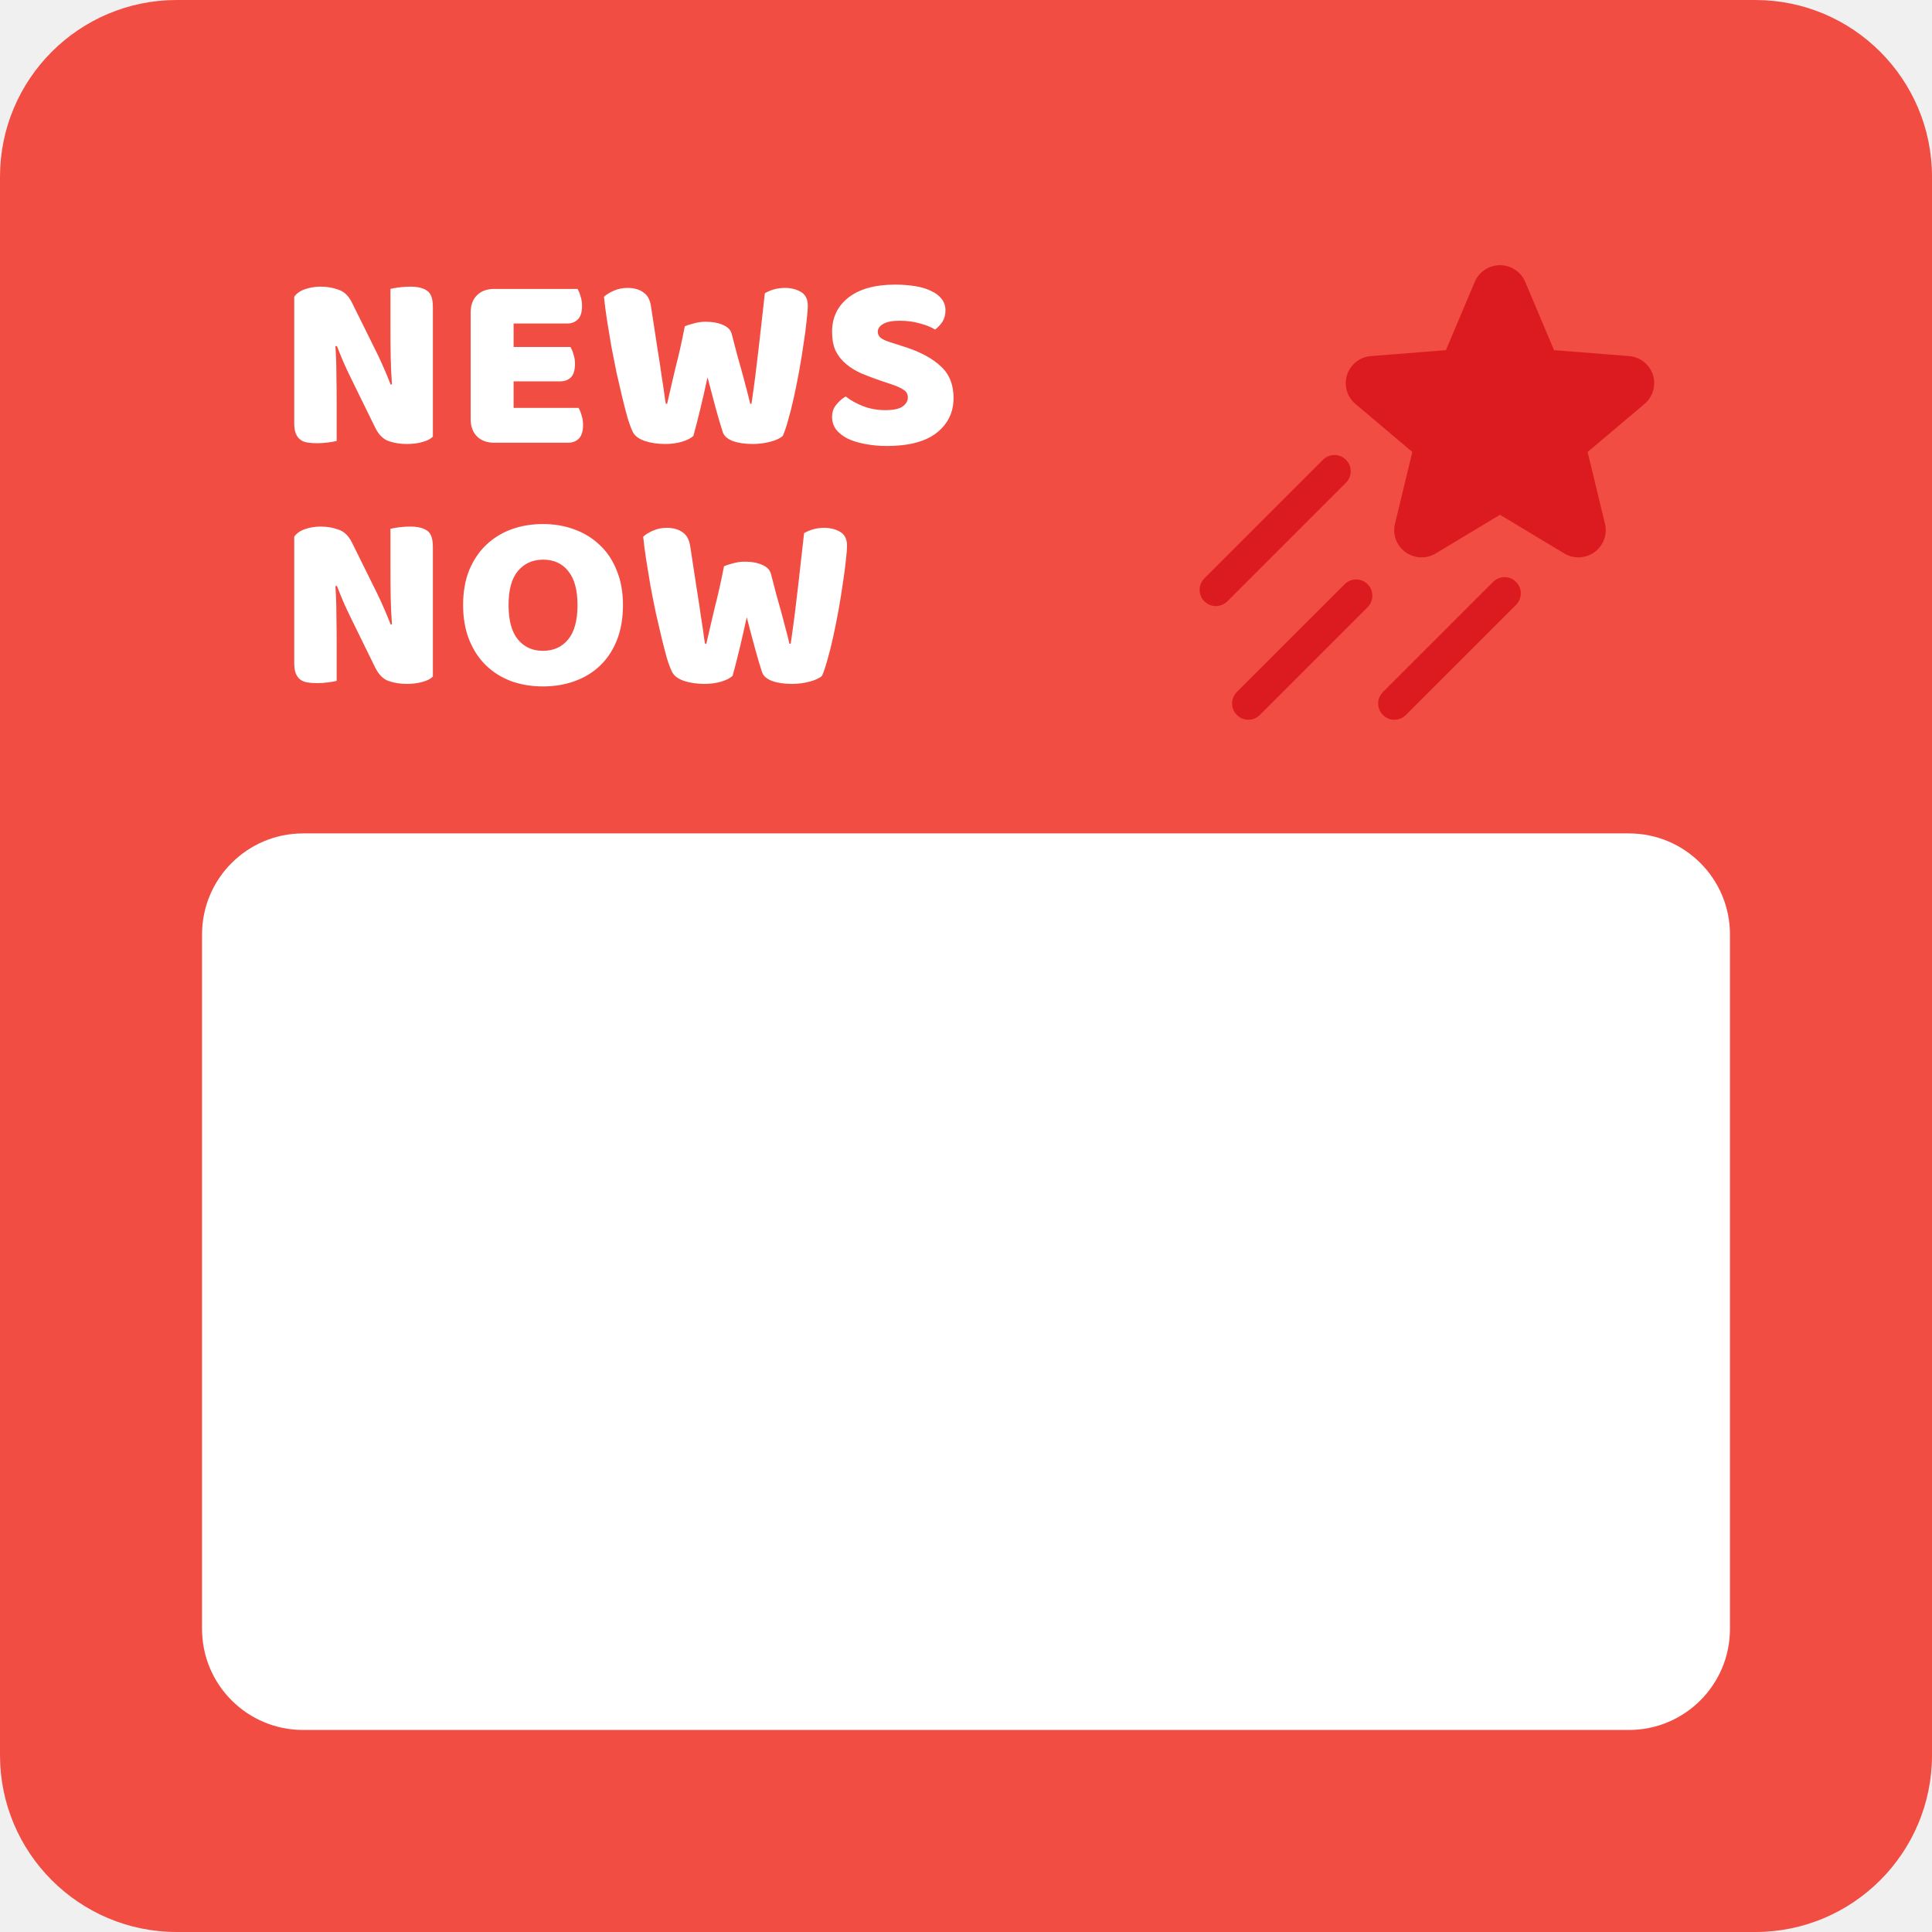
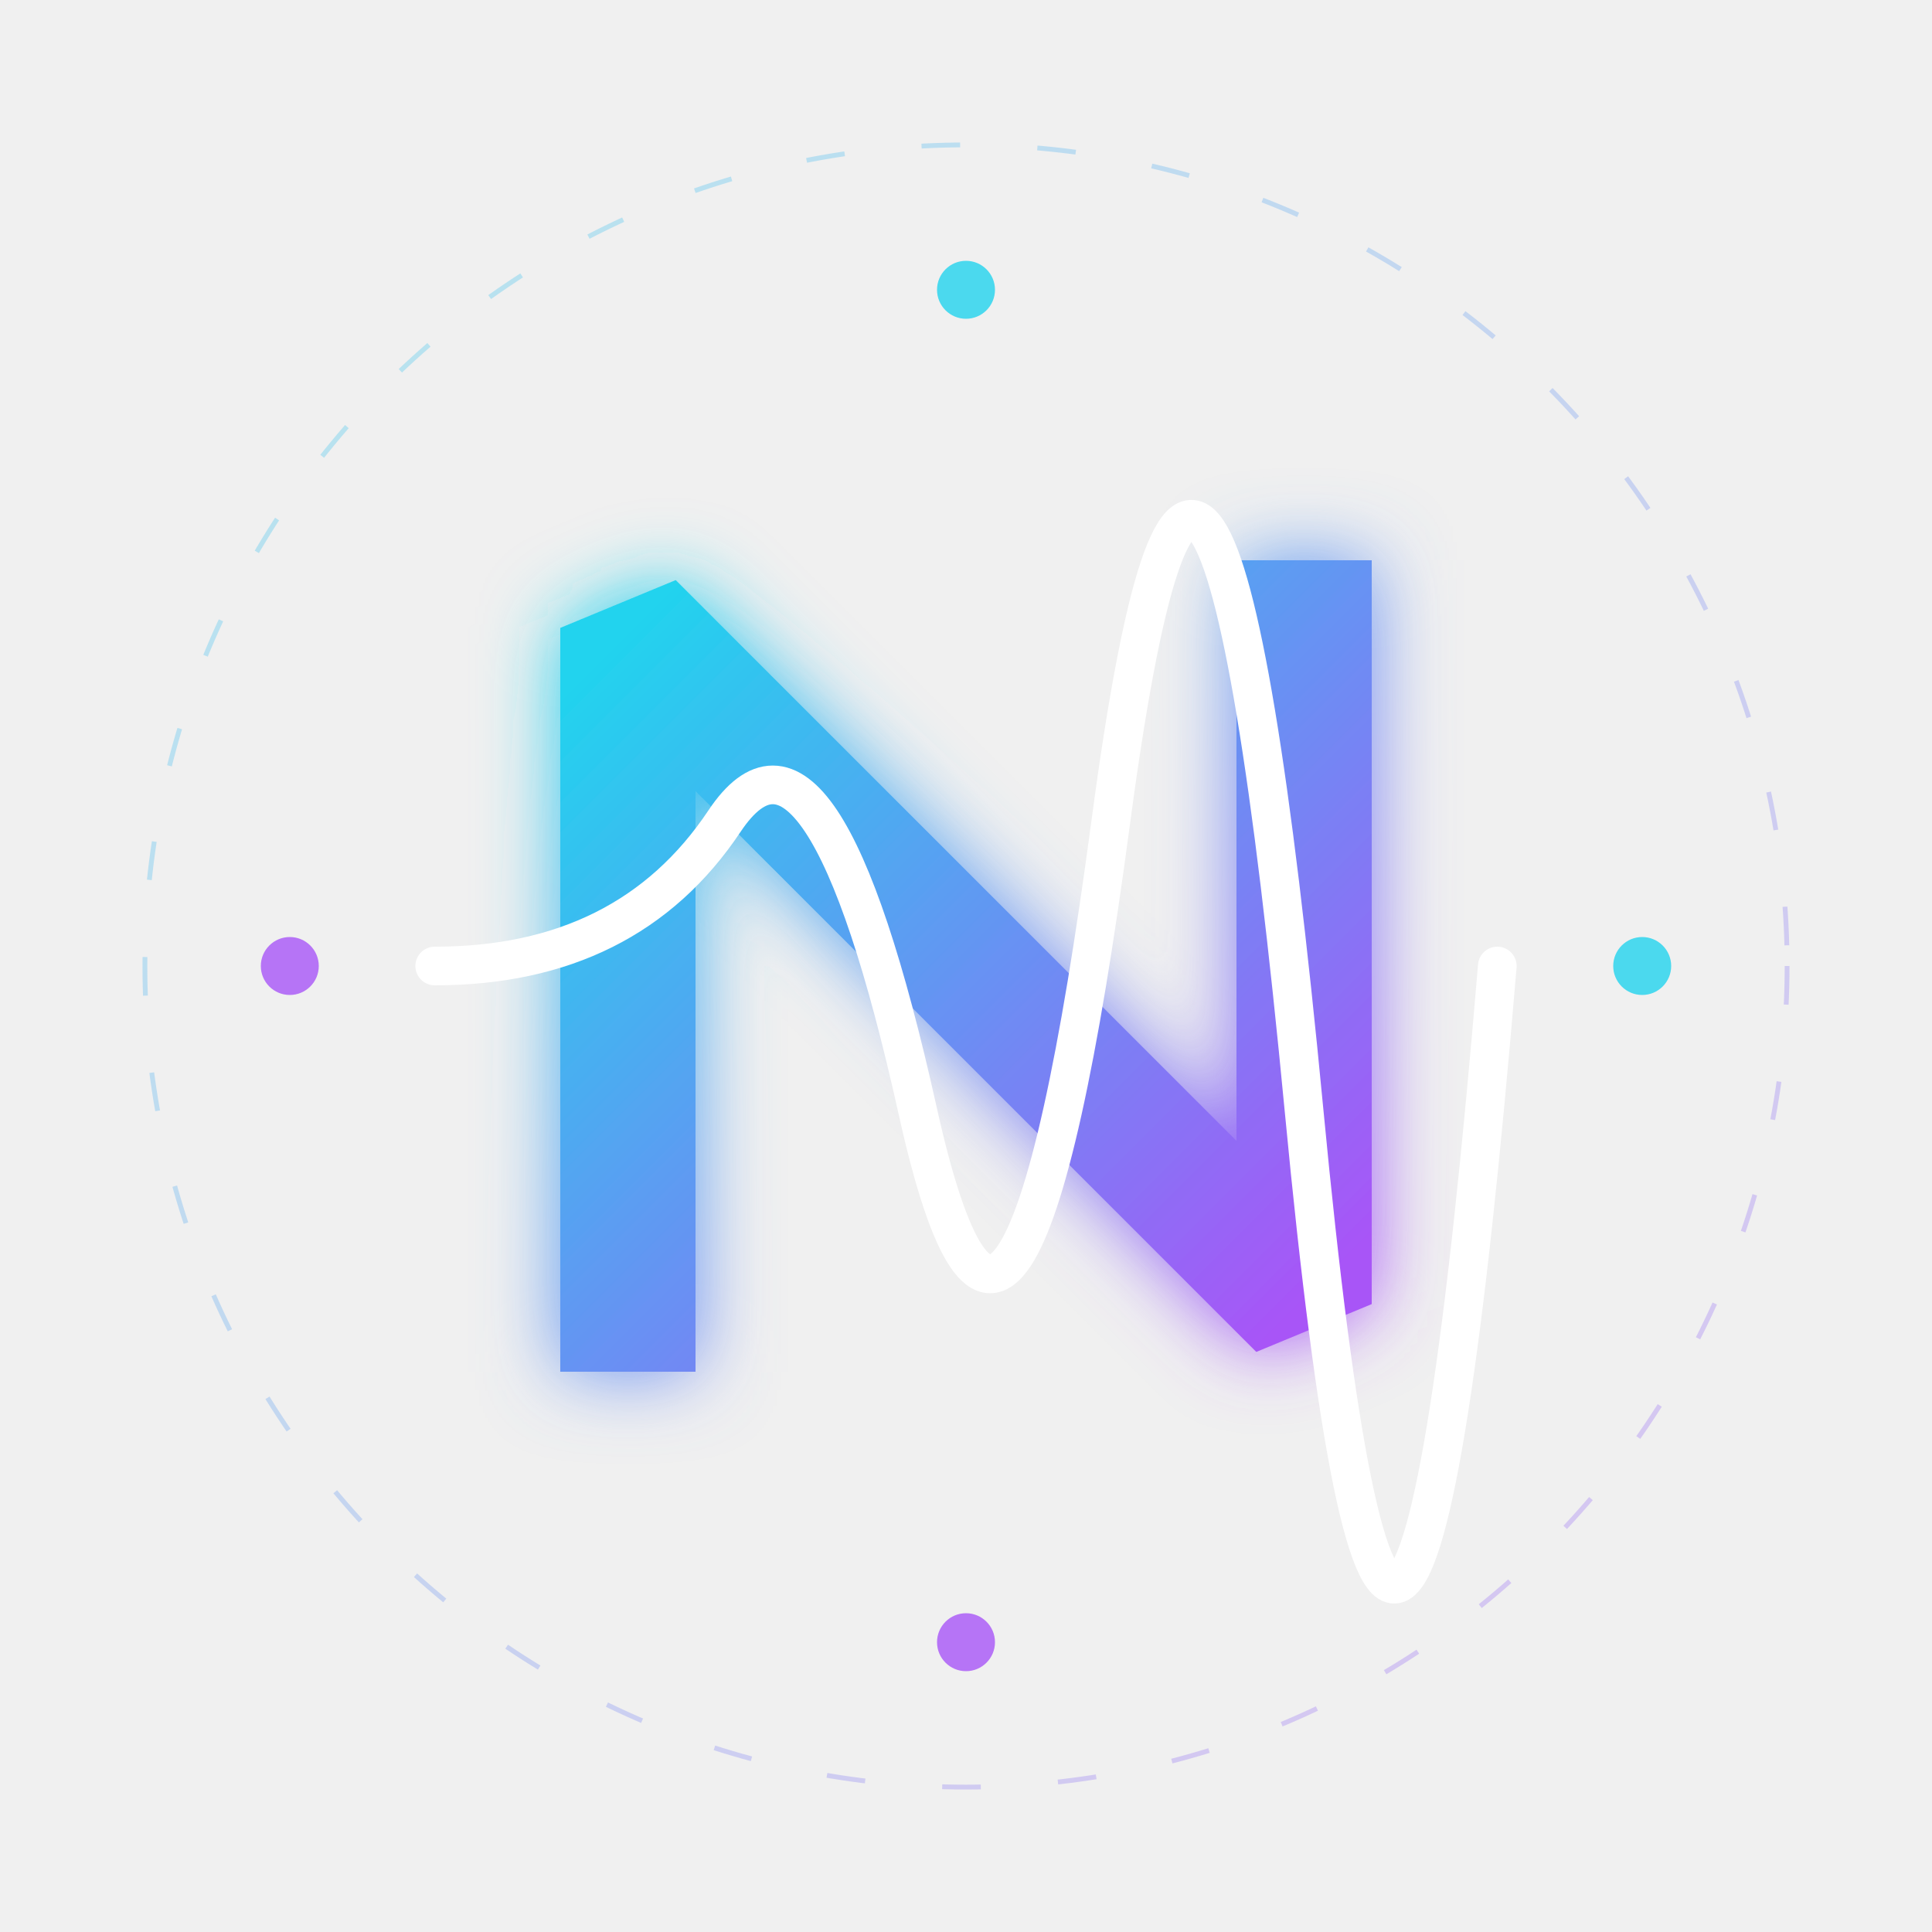
- <svg xmlns="http://www.w3.org/2000/svg" width="153" height="153" viewBox="0 0 153 153" fill="none">
-   <rect width="153" height="153" rx="14" fill="#F14D42" />
-   <path d="M34.28 34.58C34.093 34.767 33.82 34.907 33.46 35C33.113 35.107 32.693 35.16 32.2 35.16C31.707 35.16 31.24 35.087 30.8 34.94C30.36 34.793 30 34.44 29.72 33.88L27.74 29.84C27.54 29.427 27.36 29.04 27.2 28.68C27.04 28.307 26.867 27.88 26.68 27.4L26.56 27.42C26.613 28.14 26.64 28.873 26.64 29.62C26.653 30.367 26.66 31.1 26.66 31.82V34.92C26.513 34.96 26.287 35 25.98 35.04C25.687 35.08 25.393 35.1 25.1 35.1C24.807 35.1 24.547 35.08 24.32 35.04C24.093 35 23.907 34.92 23.76 34.8C23.613 34.68 23.5 34.52 23.42 34.32C23.34 34.107 23.3 33.833 23.3 33.5V23.5C23.487 23.233 23.773 23.033 24.16 22.9C24.547 22.767 24.96 22.7 25.4 22.7C25.893 22.7 26.36 22.78 26.8 22.94C27.253 23.087 27.613 23.433 27.88 23.98L29.88 28.02C30.08 28.433 30.26 28.827 30.42 29.2C30.58 29.56 30.753 29.98 30.94 30.46L31.04 30.44C30.987 29.72 30.953 29 30.94 28.28C30.927 27.56 30.92 26.84 30.92 26.12V22.88C31.067 22.84 31.287 22.8 31.58 22.76C31.887 22.72 32.187 22.7 32.48 22.7C33.067 22.7 33.513 22.807 33.82 23.02C34.127 23.22 34.28 23.647 34.28 24.3V34.58ZM37.274 24.74C37.274 24.167 37.441 23.713 37.774 23.38C38.108 23.047 38.561 22.88 39.134 22.88H45.734C45.828 23.027 45.908 23.22 45.974 23.46C46.054 23.7 46.094 23.953 46.094 24.22C46.094 24.727 45.981 25.087 45.754 25.3C45.541 25.513 45.254 25.62 44.894 25.62H40.674V27.48H45.174C45.268 27.627 45.348 27.82 45.414 28.06C45.494 28.287 45.534 28.533 45.534 28.8C45.534 29.307 45.428 29.667 45.214 29.88C45.001 30.093 44.714 30.2 44.354 30.2H40.674V32.3H45.814C45.908 32.447 45.988 32.64 46.054 32.88C46.134 33.12 46.174 33.373 46.174 33.64C46.174 34.147 46.061 34.513 45.834 34.74C45.621 34.953 45.334 35.06 44.974 35.06H39.134C38.561 35.06 38.108 34.893 37.774 34.56C37.441 34.227 37.274 33.773 37.274 33.2V24.74ZM54.231 25.84C54.378 25.773 54.605 25.7 54.911 25.62C55.231 25.527 55.551 25.48 55.871 25.48C56.431 25.48 56.898 25.567 57.271 25.74C57.645 25.9 57.871 26.14 57.951 26.46C58.098 27.007 58.231 27.52 58.351 28C58.485 28.467 58.611 28.92 58.731 29.36C58.851 29.787 58.965 30.213 59.071 30.64C59.191 31.067 59.305 31.513 59.411 31.98H59.511C59.631 31.167 59.738 30.393 59.831 29.66C59.925 28.913 60.011 28.187 60.091 27.48C60.171 26.76 60.251 26.053 60.331 25.36C60.411 24.653 60.491 23.94 60.571 23.22C61.065 22.94 61.591 22.8 62.151 22.8C62.645 22.8 63.071 22.907 63.431 23.12C63.791 23.333 63.971 23.693 63.971 24.2C63.971 24.493 63.938 24.913 63.871 25.46C63.818 25.993 63.738 26.593 63.631 27.26C63.538 27.927 63.425 28.627 63.291 29.36C63.158 30.093 63.018 30.793 62.871 31.46C62.725 32.127 62.571 32.733 62.411 33.28C62.265 33.813 62.125 34.227 61.991 34.52C61.791 34.707 61.465 34.86 61.011 34.98C60.558 35.1 60.091 35.16 59.611 35.16C58.985 35.16 58.451 35.08 58.011 34.92C57.585 34.747 57.325 34.507 57.231 34.2C57.058 33.667 56.871 33.033 56.671 32.3C56.471 31.567 56.258 30.76 56.031 29.88C55.845 30.747 55.651 31.593 55.451 32.42C55.251 33.247 55.071 33.947 54.911 34.52C54.711 34.707 54.411 34.86 54.011 34.98C53.611 35.1 53.171 35.16 52.691 35.16C52.091 35.16 51.545 35.08 51.051 34.92C50.571 34.747 50.258 34.507 50.111 34.2C49.991 33.96 49.858 33.607 49.711 33.14C49.578 32.66 49.438 32.12 49.291 31.52C49.145 30.907 48.991 30.247 48.831 29.54C48.685 28.833 48.545 28.127 48.411 27.42C48.291 26.713 48.178 26.027 48.071 25.36C47.965 24.68 47.885 24.06 47.831 23.5C48.018 23.327 48.278 23.167 48.611 23.02C48.945 22.873 49.305 22.8 49.691 22.8C50.198 22.8 50.611 22.913 50.931 23.14C51.265 23.353 51.471 23.72 51.551 24.24C51.765 25.6 51.938 26.733 52.071 27.64C52.218 28.547 52.331 29.293 52.411 29.88C52.505 30.453 52.571 30.9 52.611 31.22C52.651 31.54 52.691 31.793 52.731 31.98H52.831C52.951 31.447 53.065 30.953 53.171 30.5C53.278 30.047 53.385 29.593 53.491 29.14C53.611 28.673 53.731 28.18 53.851 27.66C53.971 27.127 54.098 26.52 54.231 25.84ZM69.835 30.18C69.248 29.98 68.715 29.78 68.234 29.58C67.754 29.367 67.341 29.113 66.995 28.82C66.648 28.527 66.374 28.18 66.174 27.78C65.988 27.367 65.894 26.867 65.894 26.28C65.894 25.147 66.328 24.24 67.195 23.56C68.075 22.88 69.301 22.54 70.874 22.54C71.448 22.54 71.981 22.58 72.475 22.66C72.968 22.74 73.388 22.867 73.734 23.04C74.094 23.2 74.374 23.413 74.575 23.68C74.775 23.933 74.874 24.233 74.874 24.58C74.874 24.927 74.794 25.227 74.635 25.48C74.475 25.72 74.281 25.927 74.055 26.1C73.761 25.913 73.368 25.753 72.874 25.62C72.381 25.473 71.841 25.4 71.254 25.4C70.654 25.4 70.215 25.487 69.934 25.66C69.654 25.82 69.514 26.027 69.514 26.28C69.514 26.48 69.601 26.647 69.775 26.78C69.948 26.9 70.208 27.013 70.555 27.12L71.615 27.46C72.868 27.86 73.828 28.373 74.495 29C75.174 29.613 75.514 30.453 75.514 31.52C75.514 32.653 75.068 33.573 74.174 34.28C73.281 34.973 71.968 35.32 70.234 35.32C69.621 35.32 69.048 35.267 68.514 35.16C67.995 35.067 67.534 34.927 67.135 34.74C66.748 34.54 66.441 34.3 66.215 34.02C66.001 33.727 65.894 33.393 65.894 33.02C65.894 32.633 66.008 32.307 66.234 32.04C66.461 31.76 66.708 31.547 66.975 31.4C67.348 31.693 67.801 31.947 68.335 32.16C68.881 32.373 69.475 32.48 70.115 32.48C70.768 32.48 71.228 32.38 71.495 32.18C71.761 31.98 71.894 31.747 71.894 31.48C71.894 31.213 71.788 31.013 71.575 30.88C71.361 30.733 71.061 30.593 70.674 30.46L69.835 30.18ZM34.28 53.58C34.093 53.767 33.82 53.907 33.46 54C33.113 54.107 32.693 54.16 32.2 54.16C31.707 54.16 31.24 54.087 30.8 53.94C30.36 53.793 30 53.44 29.72 52.88L27.74 48.84C27.54 48.427 27.36 48.04 27.2 47.68C27.04 47.307 26.867 46.88 26.68 46.4L26.56 46.42C26.613 47.14 26.64 47.873 26.64 48.62C26.653 49.367 26.66 50.1 26.66 50.82V53.92C26.513 53.96 26.287 54 25.98 54.04C25.687 54.08 25.393 54.1 25.1 54.1C24.807 54.1 24.547 54.08 24.32 54.04C24.093 54 23.907 53.92 23.76 53.8C23.613 53.68 23.5 53.52 23.42 53.32C23.34 53.107 23.3 52.833 23.3 52.5V42.5C23.487 42.233 23.773 42.033 24.16 41.9C24.547 41.767 24.96 41.7 25.4 41.7C25.893 41.7 26.36 41.78 26.8 41.94C27.253 42.087 27.613 42.433 27.88 42.98L29.88 47.02C30.08 47.433 30.26 47.827 30.42 48.2C30.58 48.56 30.753 48.98 30.94 49.46L31.04 49.44C30.987 48.72 30.953 48 30.94 47.28C30.927 46.56 30.92 45.84 30.92 45.12V41.88C31.067 41.84 31.287 41.8 31.58 41.76C31.887 41.72 32.187 41.7 32.48 41.7C33.067 41.7 33.513 41.807 33.82 42.02C34.127 42.22 34.28 42.647 34.28 43.3V53.58ZM36.674 47.92C36.674 46.88 36.834 45.96 37.154 45.16C37.488 44.36 37.934 43.693 38.494 43.16C39.068 42.613 39.734 42.2 40.494 41.92C41.268 41.64 42.101 41.5 42.994 41.5C43.888 41.5 44.714 41.64 45.474 41.92C46.248 42.2 46.921 42.613 47.494 43.16C48.068 43.693 48.514 44.36 48.834 45.16C49.168 45.96 49.334 46.88 49.334 47.92C49.334 48.96 49.174 49.887 48.854 50.7C48.534 51.5 48.088 52.173 47.514 52.72C46.954 53.253 46.288 53.66 45.514 53.94C44.741 54.22 43.901 54.36 42.994 54.36C42.088 54.36 41.248 54.22 40.474 53.94C39.701 53.647 39.034 53.227 38.474 52.68C37.914 52.133 37.474 51.46 37.154 50.66C36.834 49.86 36.674 48.947 36.674 47.92ZM40.274 47.92C40.274 49.133 40.521 50.04 41.014 50.64C41.508 51.24 42.168 51.54 42.994 51.54C43.834 51.54 44.501 51.24 44.994 50.64C45.488 50.04 45.734 49.133 45.734 47.92C45.734 46.72 45.488 45.82 44.994 45.22C44.514 44.62 43.854 44.32 43.014 44.32C42.188 44.32 41.521 44.62 41.014 45.22C40.521 45.807 40.274 46.707 40.274 47.92ZM57.337 44.84C57.483 44.773 57.71 44.7 58.017 44.62C58.337 44.527 58.657 44.48 58.977 44.48C59.537 44.48 60.003 44.567 60.377 44.74C60.75 44.9 60.977 45.14 61.057 45.46C61.203 46.007 61.337 46.52 61.457 47C61.59 47.467 61.717 47.92 61.837 48.36C61.957 48.787 62.07 49.213 62.177 49.64C62.297 50.067 62.41 50.513 62.517 50.98H62.617C62.737 50.167 62.843 49.393 62.937 48.66C63.03 47.913 63.117 47.187 63.197 46.48C63.277 45.76 63.357 45.053 63.437 44.36C63.517 43.653 63.597 42.94 63.677 42.22C64.17 41.94 64.697 41.8 65.257 41.8C65.75 41.8 66.177 41.907 66.537 42.12C66.897 42.333 67.077 42.693 67.077 43.2C67.077 43.493 67.043 43.913 66.977 44.46C66.923 44.993 66.843 45.593 66.737 46.26C66.643 46.927 66.53 47.627 66.397 48.36C66.263 49.093 66.123 49.793 65.977 50.46C65.83 51.127 65.677 51.733 65.517 52.28C65.37 52.813 65.23 53.227 65.097 53.52C64.897 53.707 64.57 53.86 64.117 53.98C63.663 54.1 63.197 54.16 62.717 54.16C62.09 54.16 61.557 54.08 61.117 53.92C60.69 53.747 60.43 53.507 60.337 53.2C60.163 52.667 59.977 52.033 59.777 51.3C59.577 50.567 59.363 49.76 59.137 48.88C58.95 49.747 58.757 50.593 58.557 51.42C58.357 52.247 58.177 52.947 58.017 53.52C57.817 53.707 57.517 53.86 57.117 53.98C56.717 54.1 56.277 54.16 55.797 54.16C55.197 54.16 54.65 54.08 54.157 53.92C53.677 53.747 53.363 53.507 53.217 53.2C53.097 52.96 52.963 52.607 52.817 52.14C52.683 51.66 52.543 51.12 52.397 50.52C52.25 49.907 52.097 49.247 51.937 48.54C51.79 47.833 51.65 47.127 51.517 46.42C51.397 45.713 51.283 45.027 51.177 44.36C51.07 43.68 50.99 43.06 50.937 42.5C51.123 42.327 51.383 42.167 51.717 42.02C52.05 41.873 52.41 41.8 52.797 41.8C53.303 41.8 53.717 41.913 54.037 42.14C54.37 42.353 54.577 42.72 54.657 43.24C54.87 44.6 55.043 45.733 55.177 46.64C55.323 47.547 55.437 48.293 55.517 48.88C55.61 49.453 55.677 49.9 55.717 50.22C55.757 50.54 55.797 50.793 55.837 50.98H55.937C56.057 50.447 56.17 49.953 56.277 49.5C56.383 49.047 56.49 48.593 56.597 48.14C56.717 47.673 56.837 47.18 56.957 46.66C57.077 46.127 57.203 45.52 57.337 44.84Z" fill="white" />
-   <path d="M130.237 31.988L125.727 35.794L127.103 41.481C127.203 41.892 127.178 42.324 127.033 42.722C126.887 43.12 126.627 43.466 126.285 43.716C125.939 43.97 125.525 44.116 125.096 44.136C124.667 44.156 124.242 44.048 123.874 43.827L118.787 40.766L113.701 43.828C113.333 44.05 112.908 44.158 112.478 44.139C112.049 44.119 111.636 43.972 111.29 43.718C110.947 43.468 110.686 43.122 110.54 42.724C110.395 42.326 110.37 41.894 110.47 41.482L111.846 35.795L107.338 31.988C107.011 31.712 106.774 31.345 106.657 30.934C106.54 30.523 106.548 30.087 106.68 29.68C106.812 29.273 107.062 28.916 107.399 28.652C107.735 28.388 108.142 28.23 108.569 28.199L114.506 27.73L116.79 22.32C116.956 21.929 117.235 21.595 117.59 21.36C117.945 21.125 118.362 21 118.787 21C119.213 21 119.63 21.125 119.985 21.36C120.34 21.595 120.618 21.929 120.785 22.32L123.069 27.73L129.006 28.199C129.432 28.23 129.84 28.388 130.176 28.652C130.512 28.916 130.763 29.273 130.895 29.68C131.027 30.087 131.035 30.523 130.918 30.934C130.801 31.345 130.564 31.712 130.237 31.988ZM106.59 36.409C106.471 36.289 106.329 36.195 106.173 36.13C106.017 36.065 105.85 36.032 105.681 36.032C105.512 36.032 105.344 36.065 105.188 36.13C105.032 36.195 104.89 36.289 104.771 36.409L95.377 45.802C95.135 46.043 95 46.37 95 46.711C95 47.053 95.135 47.38 95.377 47.621C95.618 47.862 95.945 47.998 96.287 47.998C96.628 47.998 96.955 47.862 97.196 47.621L106.59 38.228C106.71 38.109 106.805 37.967 106.869 37.811C106.934 37.655 106.967 37.487 106.967 37.319C106.967 37.15 106.934 36.982 106.869 36.826C106.805 36.67 106.71 36.528 106.59 36.409ZM106.51 46.242L97.948 54.801C97.707 55.042 97.572 55.369 97.572 55.711C97.572 56.052 97.707 56.379 97.948 56.62C98.19 56.861 98.517 56.997 98.858 56.997C99.199 56.997 99.526 56.861 99.768 56.62L108.328 48.06C108.559 47.817 108.686 47.493 108.681 47.158C108.677 46.822 108.542 46.502 108.305 46.265C108.068 46.028 107.747 45.893 107.412 45.889C107.077 45.884 106.753 46.011 106.51 46.242ZM118.243 46.081L109.517 54.804C109.276 55.045 109.14 55.373 109.14 55.714C109.14 56.055 109.276 56.382 109.517 56.623C109.758 56.864 110.086 57 110.427 57C110.768 57 111.095 56.864 111.336 56.623L120.06 47.901C120.302 47.66 120.437 47.333 120.437 46.992C120.438 46.651 120.302 46.323 120.061 46.082C119.82 45.841 119.493 45.705 119.152 45.705C118.811 45.705 118.484 45.84 118.243 46.081Z" fill="#DC1B21" />
-   <rect x="16" y="66" width="121" height="71" rx="8" fill="white" />
+ <svg xmlns="http://www.w3.org/2000/svg" width="200" height="200" viewBox="0 0 200 200" fill="none">
+   <defs>
+     <linearGradient id="cyberGradient" x1="0%" y1="0%" x2="100%" y2="100%">
+       <stop offset="0%" stop-color="#22d3ee" />
+       <stop offset="100%" stop-color="#a855f7" />
+     </linearGradient>
+     <filter id="glow" x="-50%" y="-50%" width="200%" height="200%">
+       <feGaussianBlur stdDeviation="4" result="blur" />
+       <feComposite in="SourceGraphic" in2="blur" operator="over" />
+     </filter>
+   </defs>
+   <circle cx="100" cy="100" r="85" stroke="url(#cyberGradient)" stroke-width="0.5" stroke-dasharray="4 8" opacity="0.3" />
+   <g filter="url(#glow)">
+     <path d="M 65 135 V 65 L 135 135 V 65" stroke="url(#cyberGradient)" stroke-width="14" stroke-linecap="square" stroke-linejoin="bevel" fill="none" />
+   </g>
+   <path d="M 45 100 Q 65 100 75 85 T 95 115 T 115 85 T 135 115 T 155 100" stroke="white" stroke-width="4" stroke-linecap="round" fill="none">
+     <animate attributeName="stroke-dashoffset" from="100" to="0" dur="2s" repeatCount="Infinity" />
+   </path>
+   <circle cx="100" cy="30" r="3" fill="#22d3ee" opacity="0.8" />
+   <circle cx="30" cy="100" r="3" fill="#a855f7" opacity="0.8" />
+   <circle cx="170" cy="100" r="3" fill="#22d3ee" opacity="0.8" />
+   <circle cx="100" cy="170" r="3" fill="#a855f7" opacity="0.8" />
</svg>
